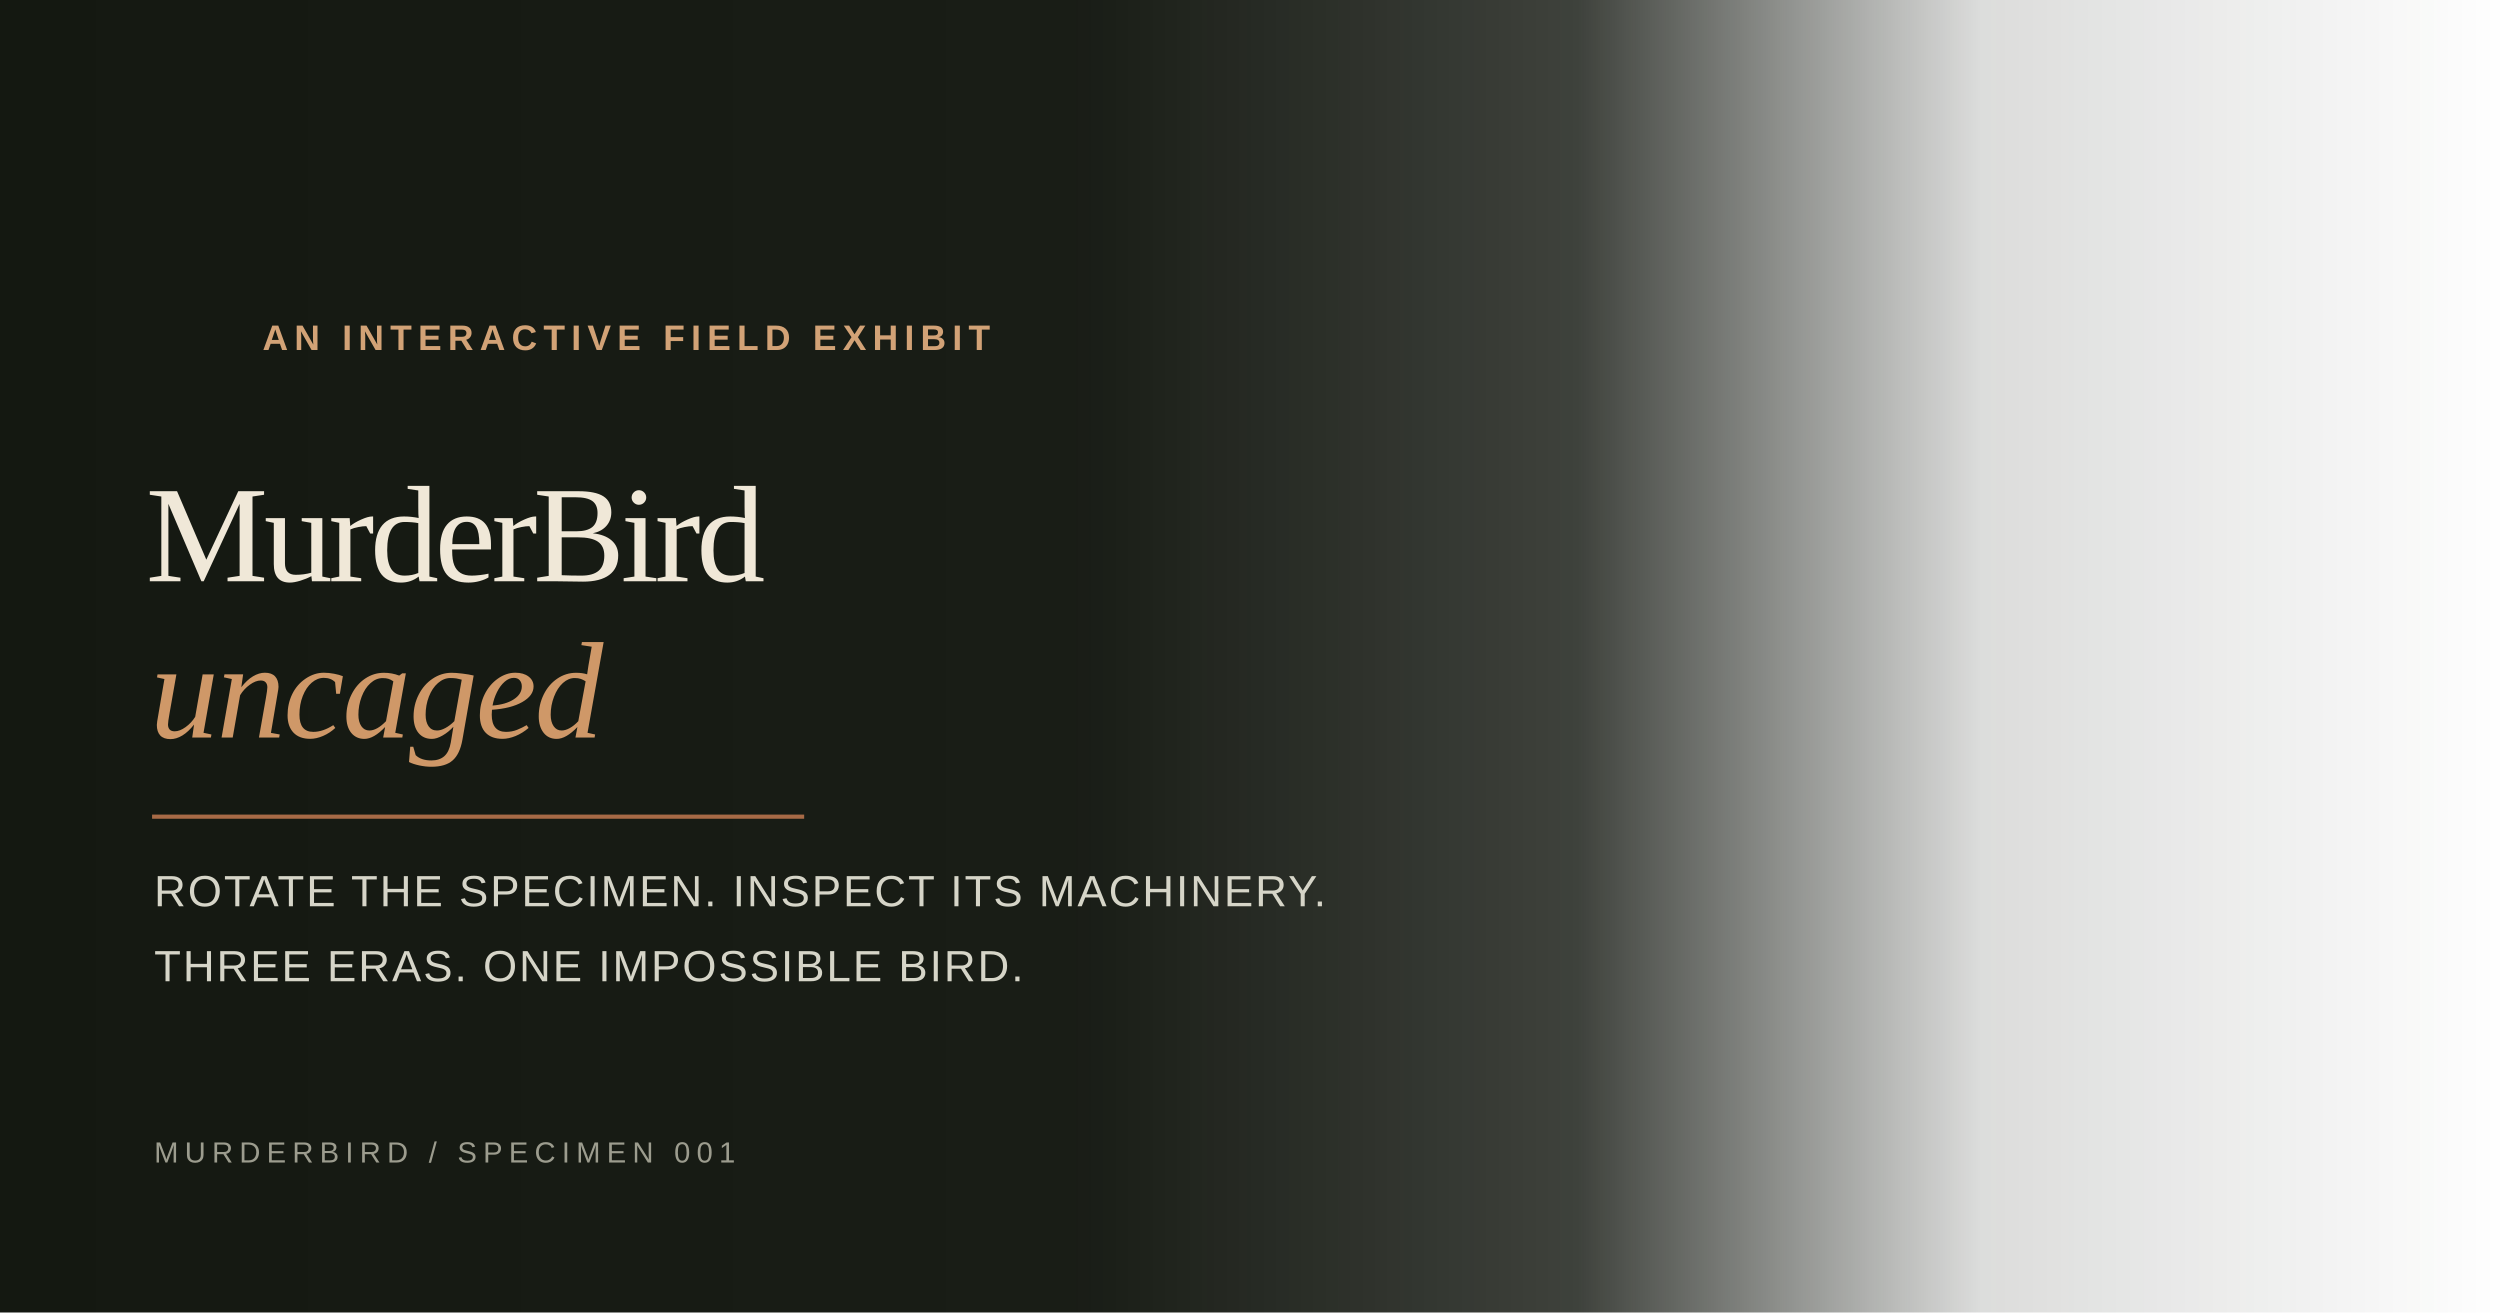
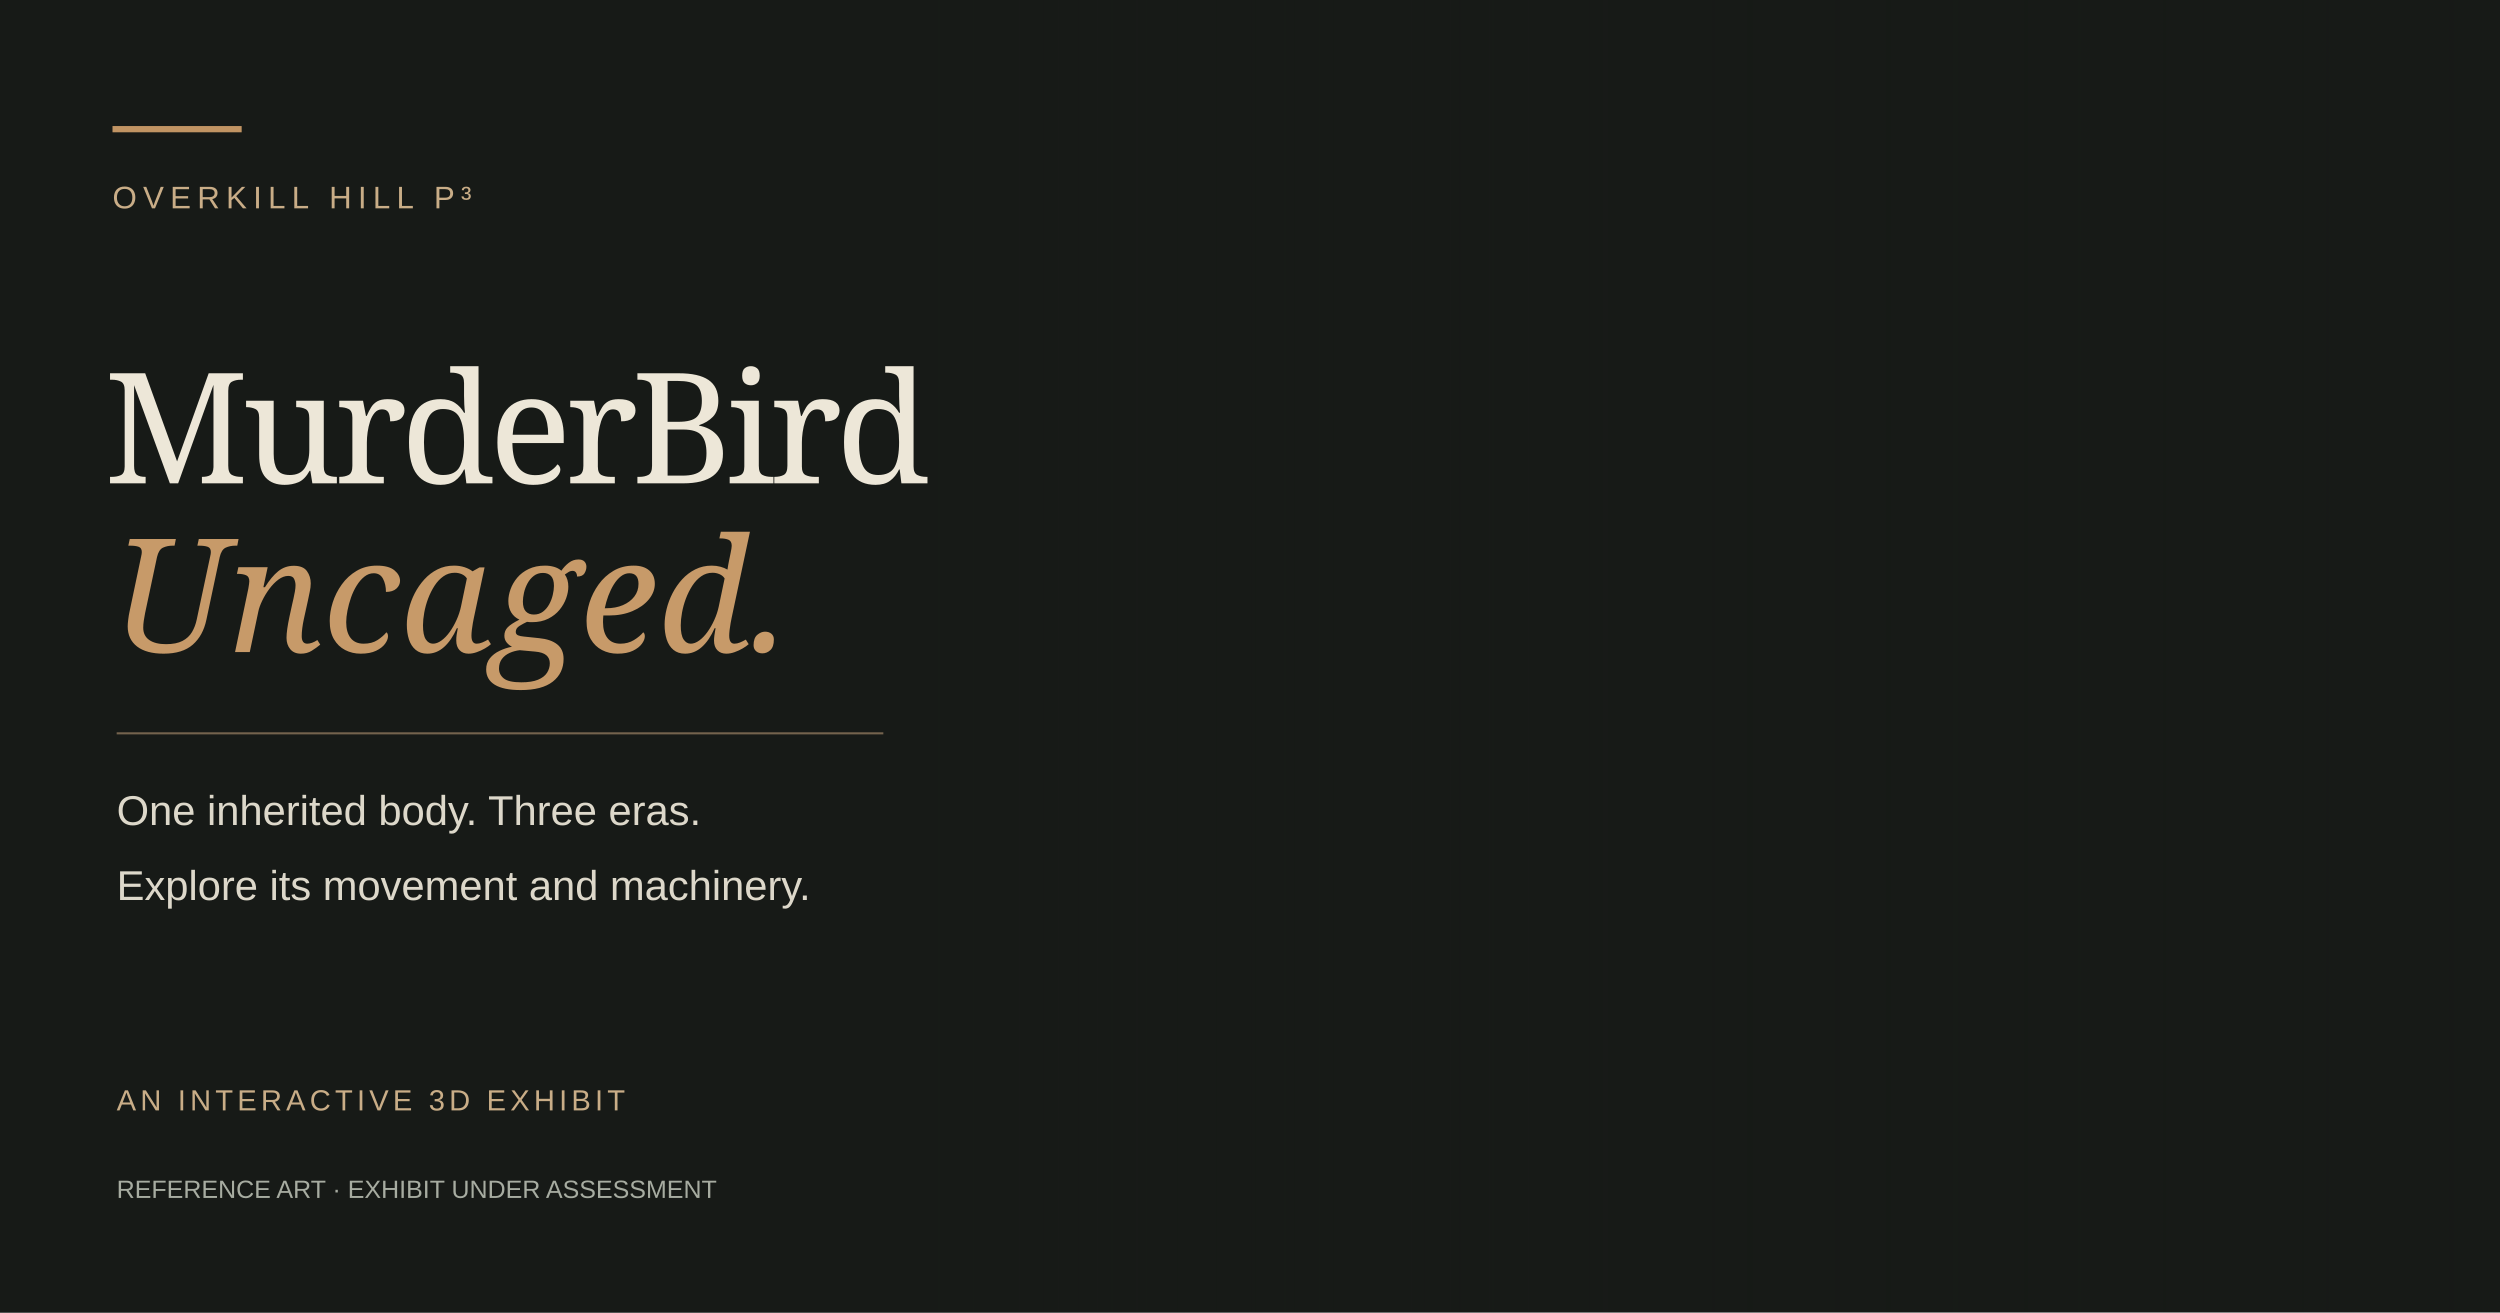
<svg xmlns="http://www.w3.org/2000/svg" width="1200" height="630" viewBox="0 0 1200 630">
  <defs>
-     <linearGradient id="veil" x1="0" y1="0" x2="1" y2="0">
-       <stop offset="0" stop-color="#141811" stop-opacity="1" />
-       <stop offset=".43" stop-color="#141811" stop-opacity=".98" />
-       <stop offset=".63" stop-color="#141811" stop-opacity=".82" />
-       <stop offset=".79" stop-color="#141811" stop-opacity=".15" />
-       <stop offset="1" stop-color="#141811" stop-opacity="0" />
-     </linearGradient>
-     <linearGradient id="line" x1="0" y1="0" x2="1" y2="0">
-       <stop stop-color="#c99061" />
-       <stop offset="1" stop-color="#7d9a79" />
+     <linearGradient id="veil">
+       <stop offset="0" stop-color="#171a17" />
+       <stop offset=".37" stop-color="#171a17" />
+       <stop offset=".62" stop-color="#171a17" stop-opacity=".30" />
+       <stop offset="1" stop-color="#171a17" stop-opacity="0" />
    </linearGradient>
  </defs>
+   <rect width="1200" height="630" fill="#171a17" />
  <rect width="1200" height="630" fill="url(#veil)" />
-   <path d="M72 162h39" stroke="url(#line)" stroke-width="3" />
-   <text x="126" y="168" fill="#d2a276" font-family="Arial,sans-serif" font-size="17" font-weight="600" letter-spacing="3">AN INTERACTIVE FIELD EXHIBIT</text>
-   <text x="70" y="279" fill="#f0e8d8" font-family="Georgia,'Times New Roman',serif" font-size="66" letter-spacing="-2">MurderBird</text>
-   <text x="72" y="354" fill="#cf9868" font-family="Georgia,'Times New Roman',serif" font-size="66" font-style="italic" letter-spacing="-1">uncaged</text>
-   <path d="M73 392h313" stroke="#a76a46" stroke-width="2" />
-   <text x="74" y="435" fill="#d6d5c8" font-family="Arial,sans-serif" font-size="21" letter-spacing="1">ROTATE THE SPECIMEN. INSPECT ITS MACHINERY.</text>
-   <text x="74" y="471" fill="#d6d5c8" font-family="Arial,sans-serif" font-size="21" letter-spacing="1">THREE ERAS. ONE IMPOSSIBLE BIRD.</text>
-   <text x="74" y="558" fill="#9c9c8e" font-family="Arial,sans-serif" font-size="14" letter-spacing="3">MURDERBIRD / SPECIMEN 001</text>
+   <path d="M54 62H116" stroke="#c19463" stroke-width="3" />
+   <text x="54" y="100" fill="#c9ad87" font-family="Arial,sans-serif" font-size="15" letter-spacing="3">OVERKILL HILL P³</text>
+   <text x="50" y="232" fill="#ede7d8" font-family="Georgia,serif" font-size="74" letter-spacing="-3">MurderBird</text>
+   <text x="54" y="313" fill="#c79a69" font-family="Georgia,serif" font-size="76" font-style="italic">Uncaged.</text>
+   <path d="M56 352H424" stroke="#74634d" />
+   <text x="56" y="396" fill="#ddd8ca" font-family="Arial,sans-serif" font-size="20">One inherited body. Three eras.</text>
+   <text x="56" y="432" fill="#ddd8ca" font-family="Arial,sans-serif" font-size="20">Explore its movement and machinery.</text>
+   <text x="56" y="533" fill="#c9ad87" font-family="Arial,sans-serif" font-size="14" letter-spacing="2">AN INTERACTIVE 3D EXHIBIT</text>
+   <text x="56" y="575" fill="#a7aca1" font-family="Arial,sans-serif" font-size="12">REFERENCE ART · EXHIBIT UNDER ASSESSMENT</text>
</svg>
